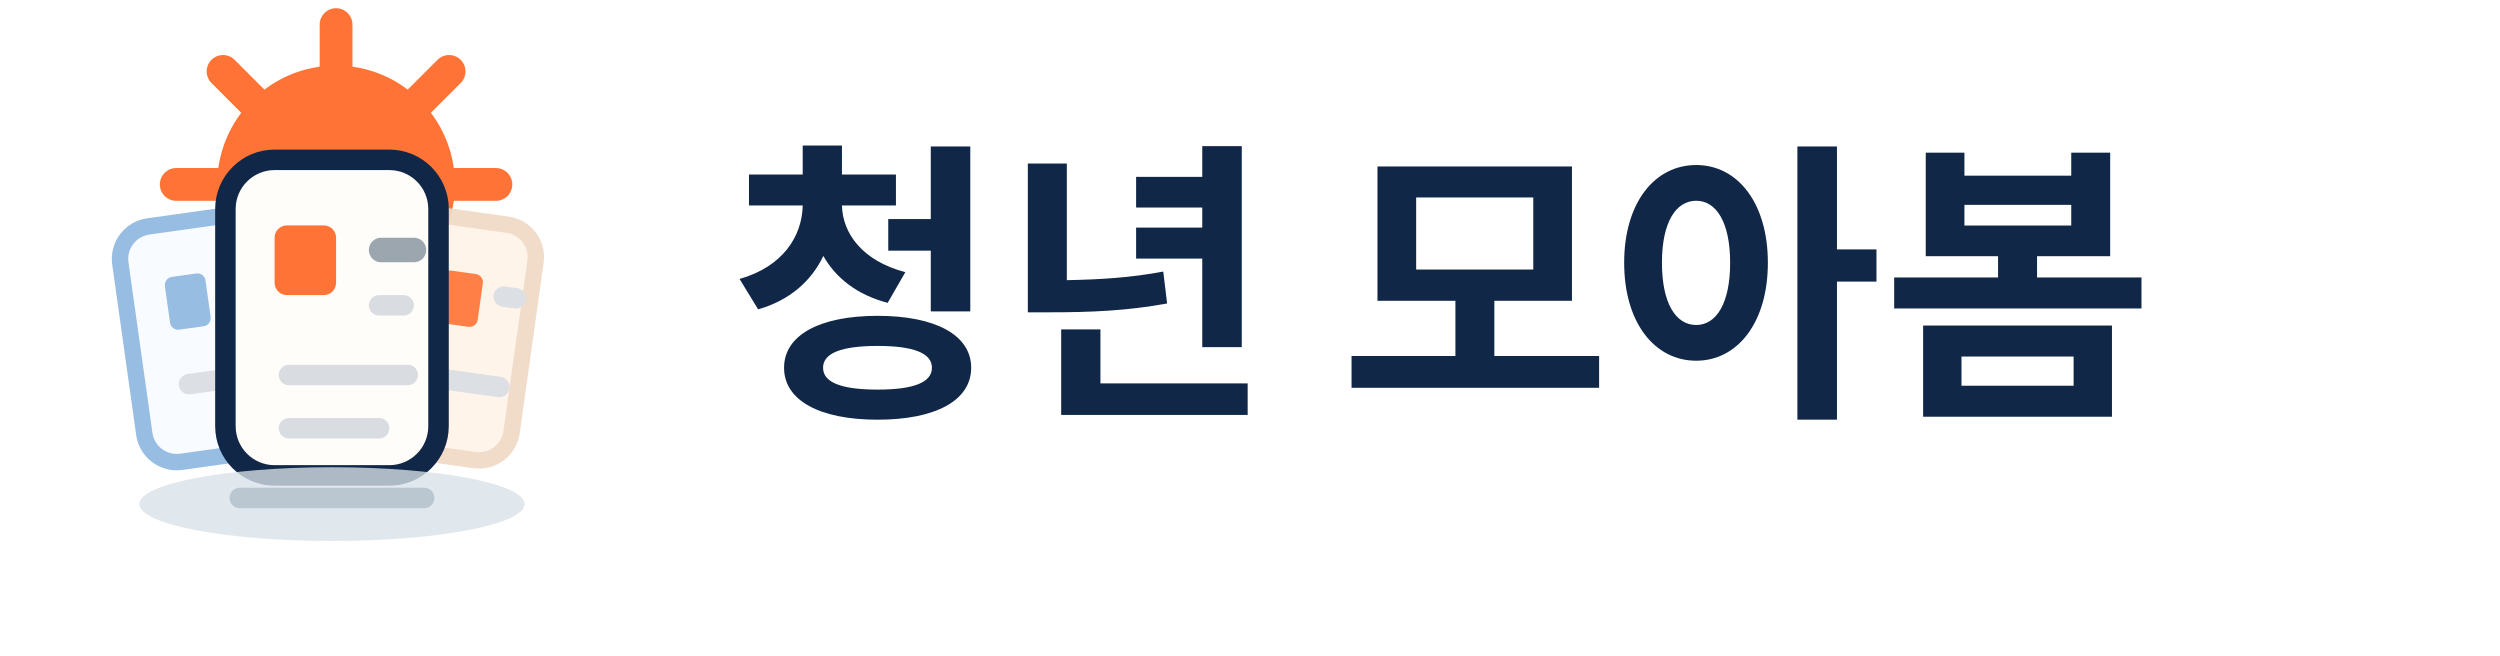
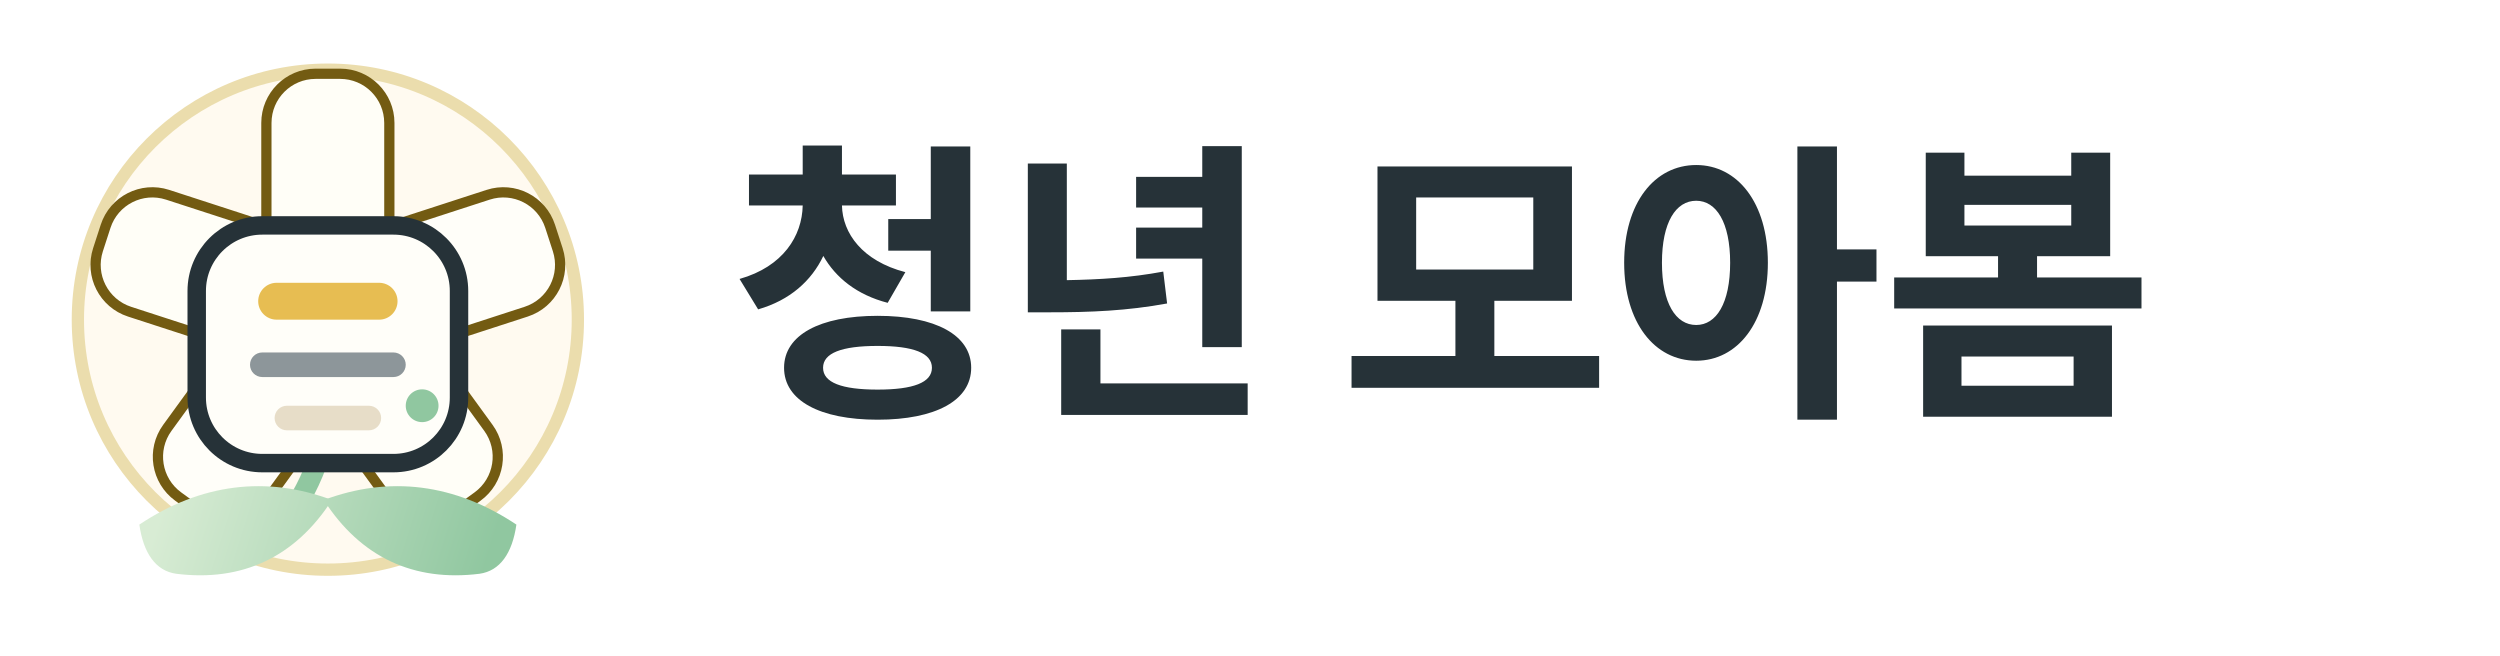
<svg xmlns="http://www.w3.org/2000/svg" viewBox="0 0 610 160" width="610" height="160" role="img" aria-labelledby="title desc">
  <defs>
+     <linearGradient id="petalGold" x1="45" y1="16" x2="116" y2="126" gradientUnits="userSpaceOnUse">
+       <stop offset="0" stop-color="#fffef7" />
+       <stop offset="0.6" stop-color="#fff3cf" />
+       <stop offset="1" stop-color="#e7bd52" />
+     </linearGradient>
+     <linearGradient id="petalCream" x1="46" y1="20" x2="112" y2="126" gradientUnits="userSpaceOnUse">
+       <stop offset="0" stop-color="#fffef9" />
+       <stop offset="0.72" stop-color="#fff8dc" />
+       <stop offset="1" stop-color="#f0d789" />
+     </linearGradient>
+     <linearGradient id="leafGradient" x1="42" y1="116" x2="118" y2="140" gradientUnits="userSpaceOnUse">
+       <stop offset="0" stop-color="#d8ecd4" />
+       <stop offset="1" stop-color="#90c7a0" />
+     </linearGradient>
    <style>
      .wordmark {
-         fill: #102747;
+         fill: #263238;
        font-family: "Noto Sans KR", "Pretendard", "Apple SD Gothic Neo", sans-serif;
        font-size: 72px;
        font-weight: 800;
        letter-spacing: 0;
      }
-       .ground { fill: #d9e1e8; opacity: .78; }
-       .ground-line { fill: #aebbc7; opacity: .75; }
-       .sun { fill: #ff7436; }
-       .sun-ray { fill: none; stroke: #ff7436; stroke-width: 8; stroke-linecap: round; }
-       .paper { fill: #fffdf9; }
-       .paper-stroke { stroke: #102747; }
-       .paper-side-blue { fill: #f7fbff; stroke: #8fb7df; stroke-width: 4; }
-       .paper-side-warm { fill: #fff3e7; stroke: #f0d8c4; stroke-width: 4; }
-       .detail-blue { fill: #8fb7df; }
-       .line { fill: #9ca6af; }
-       .line-soft { fill: #d9dde2; }
+       .bg { fill: #fffaf0; }
+       .bg-line { fill: none; stroke: #ebddad; stroke-width: 3; }
+       .petal { stroke: #735b12; stroke-width: 2.5; }
+       .petal-a { fill: url(#petalGold); }
+       .petal-b { fill: url(#petalCream); }
+       .leaf { fill: url(#leafGradient); }
+       .stem { fill: none; stroke: #90c7a0; stroke-width: 5; stroke-linecap: round; }
+       .card { fill: #fffef9; stroke: #263238; stroke-width: 4.5; }
+       .card-top { fill: #e7bd52; }
+       .line { fill: #69757c; opacity: .76; }
+       .line-soft { fill: #e7ddc8; }
+       .dot { fill: #90c7a0; }
    </style>
  </defs>
  <g>
-     <g aria-hidden="true">
-       <line class="sun-ray" x1="82" y1="6" x2="82" y2="19" />
-       <line class="sun-ray" x1="82" y1="6" x2="82" y2="19" transform="rotate(-45 82 45)" />
-       <line class="sun-ray" x1="82" y1="6" x2="82" y2="19" transform="rotate(45 82 45)" />
-       <line class="sun-ray" x1="82" y1="6" x2="82" y2="19" transform="rotate(-90 82 45)" />
-       <line class="sun-ray" x1="82" y1="6" x2="82" y2="19" transform="rotate(90 82 45)" />
+     <circle class="bg" cx="80" cy="78" r="61" />
+     <circle class="bg-line" cx="80" cy="78" r="61" />
+     <g aria-hidden="true" transform="translate(80 76)">
+       <rect class="petal petal-a" x="-15" y="-58" width="30" height="52" rx="12" />
+       <rect class="petal petal-b" x="-15" y="-58" width="30" height="52" rx="12" transform="rotate(72)" />
+       <rect class="petal petal-a" x="-15" y="-58" width="30" height="52" rx="12" transform="rotate(144)" />
+       <rect class="petal petal-b" x="-15" y="-58" width="30" height="52" rx="12" transform="rotate(216)" />
+       <rect class="petal petal-a" x="-15" y="-58" width="30" height="52" rx="12" transform="rotate(288)" />
    </g>
-     <circle class="sun" cx="82" cy="45" r="29" />
-     <g opacity=".92" transform="rotate(-8 47 82)">
-       <rect class="paper-side-blue" x="32" y="54" width="32" height="58" rx="8" />
-       <rect class="detail-blue" x="42" y="67" width="10" height="13" rx="2" />
-       <rect class="line-soft" x="55" y="69" width="8" height="5" rx="2.5" />
-       <rect class="line-soft" x="42" y="91" width="20" height="5" rx="2.5" />
-     </g>
-     <g opacity=".92" transform="rotate(8 116 82)">
-       <rect class="paper-side-warm" x="96" y="54" width="32" height="58" rx="8" />
-       <rect class="sun" x="106" y="67" width="10" height="13" rx="2" />
-       <rect class="line-soft" x="119" y="69" width="8" height="5" rx="2.5" />
-       <rect class="line-soft" x="106" y="91" width="20" height="5" rx="2.5" />
-     </g>
-     <rect class="paper paper-stroke" x="55" y="39" width="52" height="77" rx="12" stroke-width="5" />
-     <rect class="sun" x="67" y="55" width="15" height="17" rx="3" />
-     <rect class="line" x="90" y="58" width="14" height="6" rx="3" />
-     <rect class="line-soft" x="90" y="72" width="11" height="5" rx="2.5" />
-     <rect class="line-soft" x="68" y="89" width="34" height="5" rx="2.5" />
-     <rect class="line-soft" x="68" y="102" width="27" height="5" rx="2.5" />
-     <ellipse class="ground" cx="81" cy="123" rx="47" ry="9" />
-     <rect class="ground-line" x="56" y="119" width="50" height="5" rx="2.5" />
+     <path class="stem" d="M80 101c-1 11-6 22-15 32" />
+     <path class="leaf" d="M34 128c15-10 31-12 47-6-9 14-22 20-38 18-5-.7-8-5-9-12Z" />
+     <path class="leaf" d="M126 128c-15-10-31-12-47-6 9 14 22 20 38 18 5-.7 8-5 9-12Z" />
+     <rect class="card" x="48" y="55" width="64" height="58" rx="16" />
+     <rect class="card-top" x="63" y="69" width="34" height="9" rx="4.5" />
+     <rect class="line" x="61" y="86" width="38" height="6" rx="3" />
+     <rect class="line-soft" x="67" y="99" width="26" height="6" rx="3" />
+     <circle class="dot" cx="103" cy="99" r="4" />
  </g>
  <text class="wordmark" x="178" y="96">청년 모아봄</text>
</svg>
